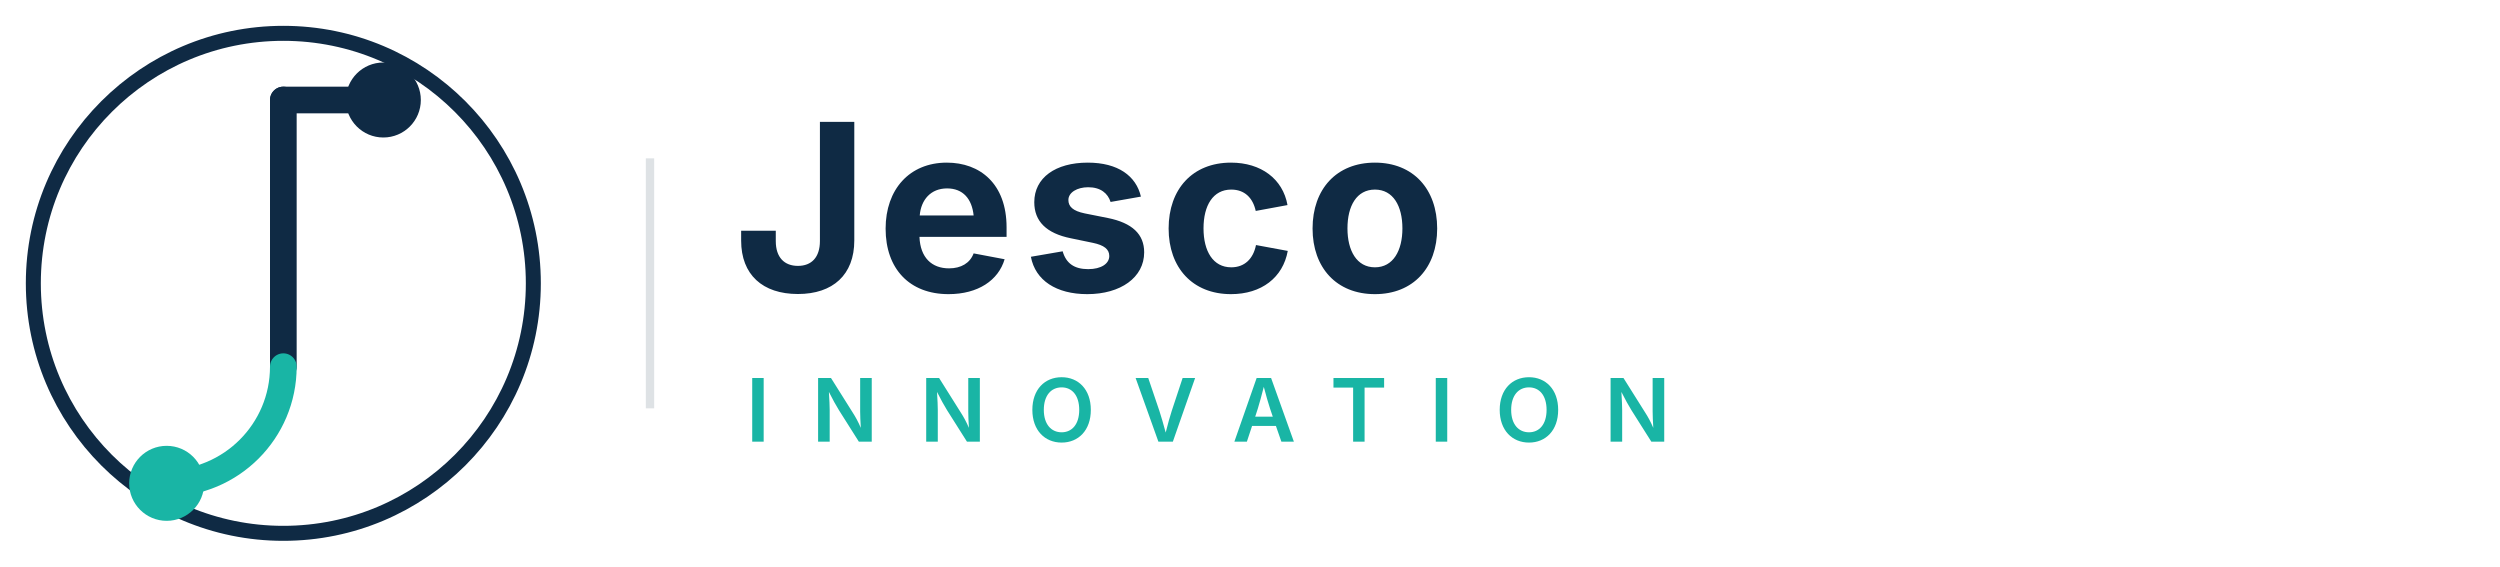
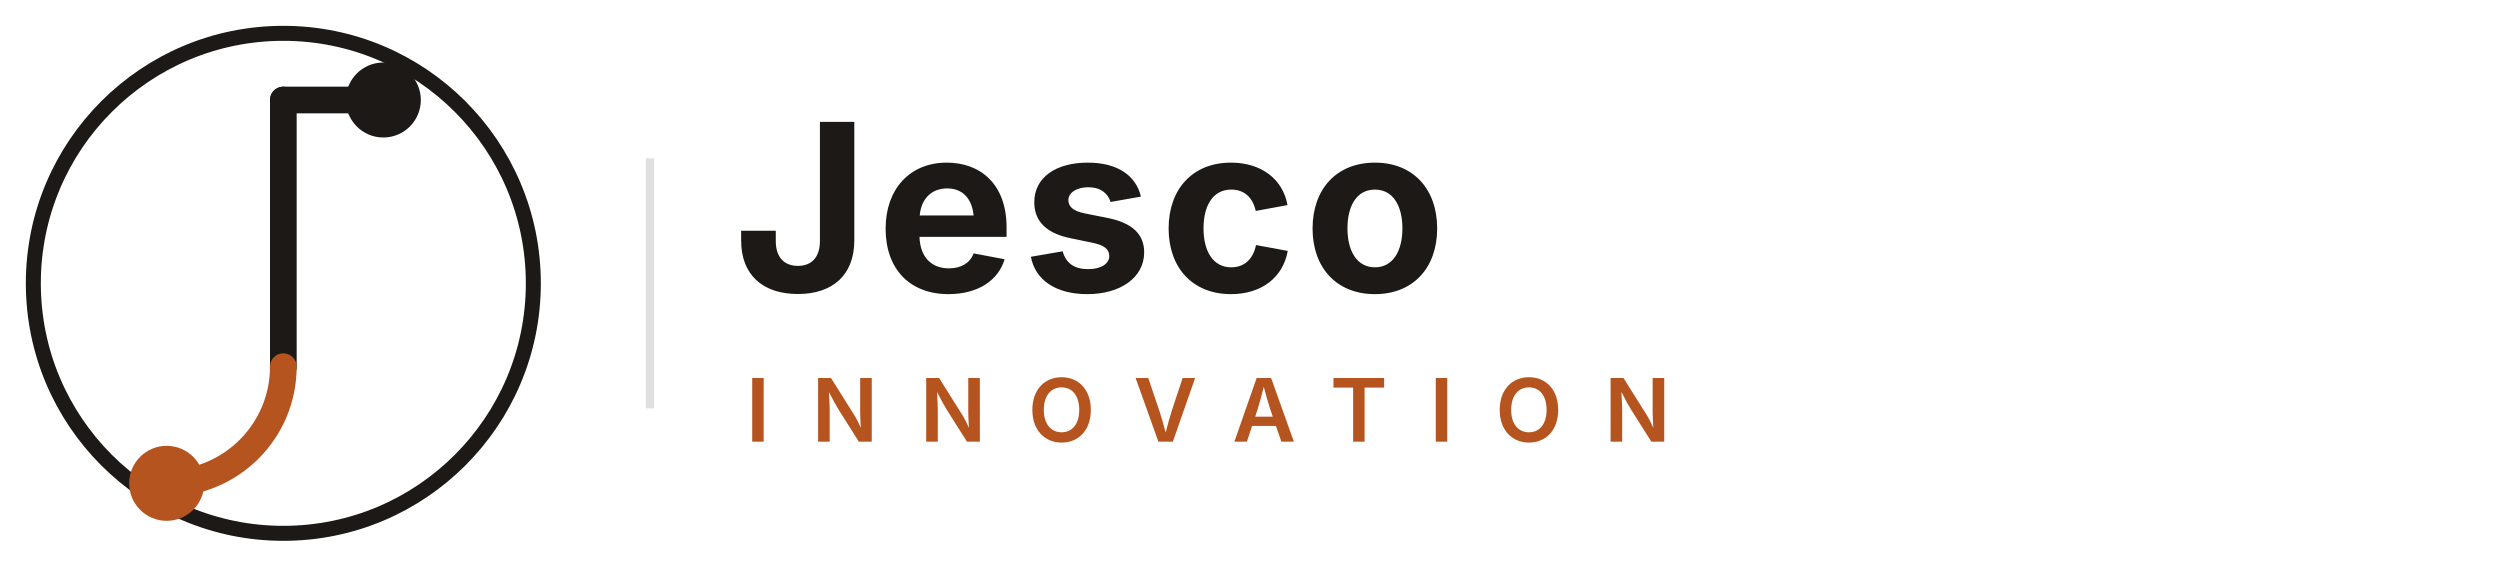
<svg xmlns="http://www.w3.org/2000/svg" viewBox="0 0 300 68" width="300" height="68" role="img" aria-label="Jesco Innovation logo">
  <defs>
    <style>
      .ji { font-family: 'Helvetica Neue', 'Inter', 'Segoe UI', Arial, sans-serif; }
    </style>
  </defs>
-   <circle cx="34" cy="34" r="30" fill="none" stroke="#0F2A44" stroke-width="1.8" />
-   <line x1="34" y1="12" x2="46" y2="12" stroke="#0F2A44" stroke-width="3.2" stroke-linecap="round" />
-   <line x1="34" y1="12" x2="34" y2="44" stroke="#0F2A44" stroke-width="3.2" stroke-linecap="round" />
-   <path d="M 34 44 A 14 14 0 0 1 20 58" fill="none" stroke="#19B5A5" stroke-width="3.2" stroke-linecap="round" />
-   <circle cx="46" cy="12" r="4.5" fill="#0F2A44" />
-   <circle cx="20" cy="58" r="4.5" fill="#19B5A5" />
-   <line x1="78" y1="19" x2="78" y2="49" stroke="#0F2A44" stroke-width="1" opacity="0.14" />
-   <text x="88" y="35" class="ji" font-size="28" font-weight="700" fill="#0F2A44" letter-spacing="0.8">Jesco</text>
-   <text x="89.5" y="53" class="ji" font-size="10.5" font-weight="600" fill="#19B5A5" letter-spacing="5">INNOVATION</text>
+   <circle cx="34" cy="34" r="30" fill="none" stroke="#1C1917" stroke-width="1.8" />
+   <line x1="34" y1="12" x2="46" y2="12" stroke="#1C1917" stroke-width="3.2" stroke-linecap="round" />
+   <line x1="34" y1="12" x2="34" y2="44" stroke="#1C1917" stroke-width="3.2" stroke-linecap="round" />
+   <path d="M 34 44 A 14 14 0 0 1 20 58" fill="none" stroke="#B5541E" stroke-width="3.2" stroke-linecap="round" />
+   <circle cx="46" cy="12" r="4.5" fill="#1C1917" />
+   <circle cx="20" cy="58" r="4.5" fill="#B5541E" />
+   <line x1="78" y1="19" x2="78" y2="49" stroke="#1C1917" stroke-width="1" opacity="0.14" />
+   <text x="88" y="35" class="ji" font-size="28" font-weight="700" fill="#1C1917" letter-spacing="0.8">Jesco</text>
+   <text x="89.5" y="53" class="ji" font-size="10.5" font-weight="600" fill="#B5541E" letter-spacing="5">INNOVATION</text>
</svg>
